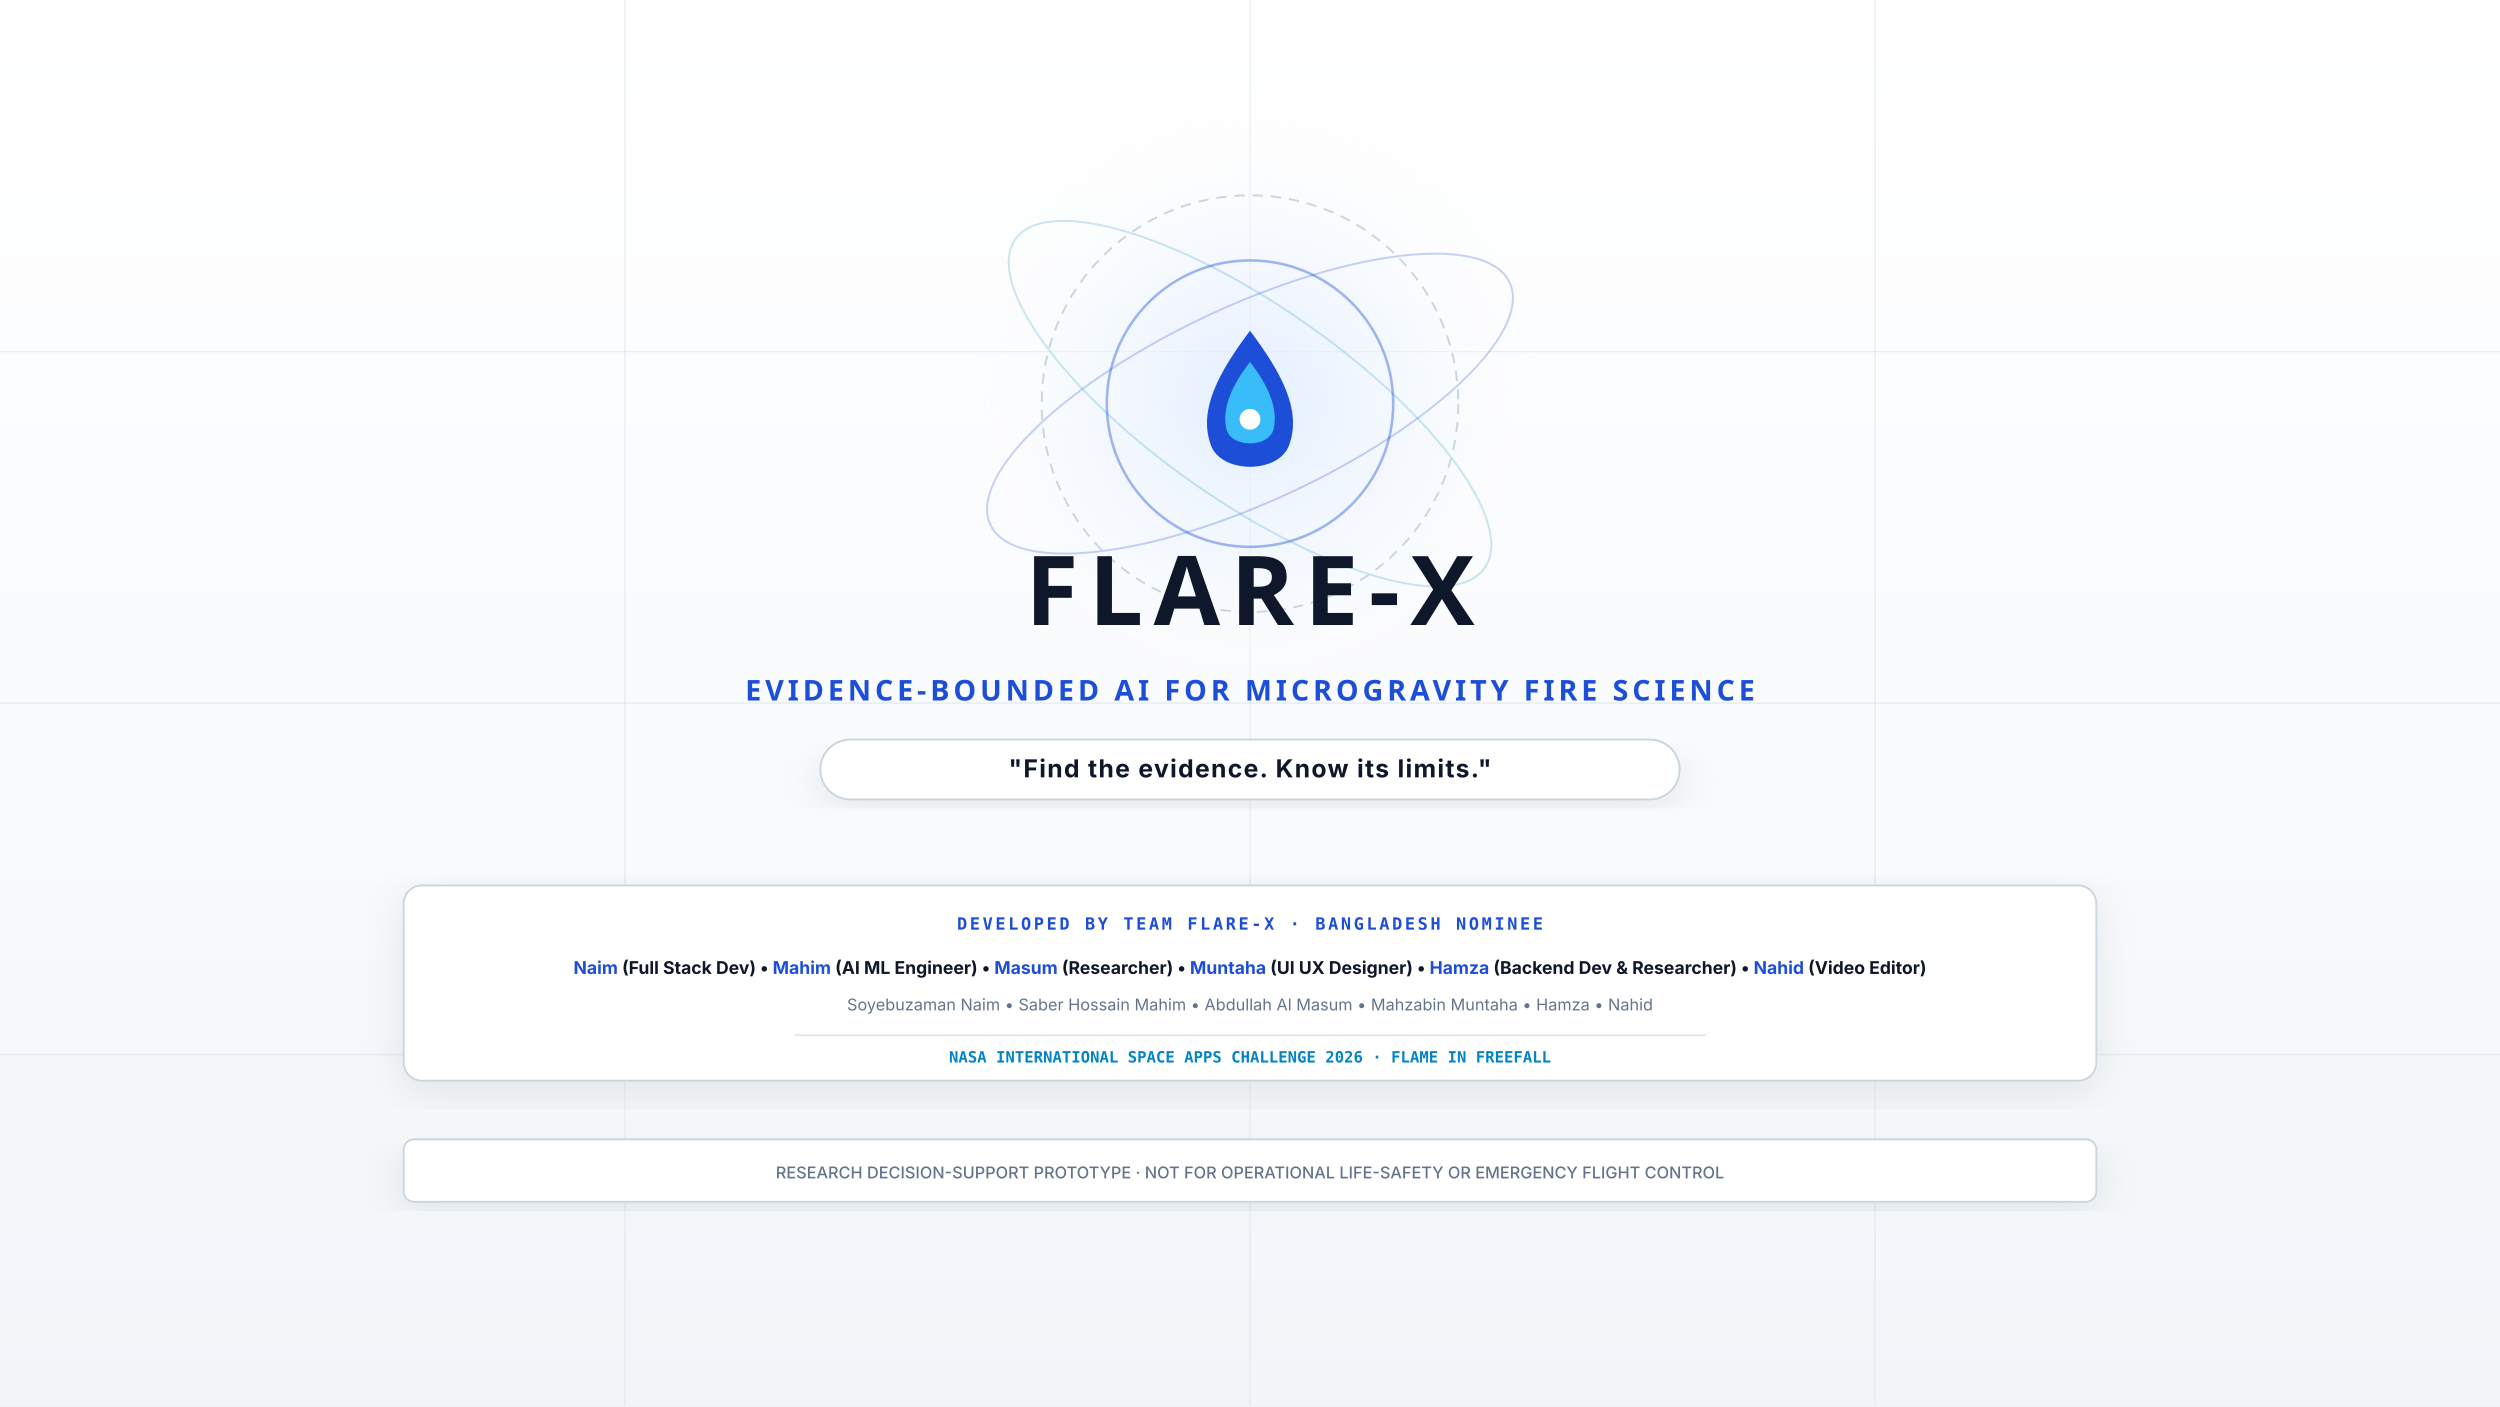
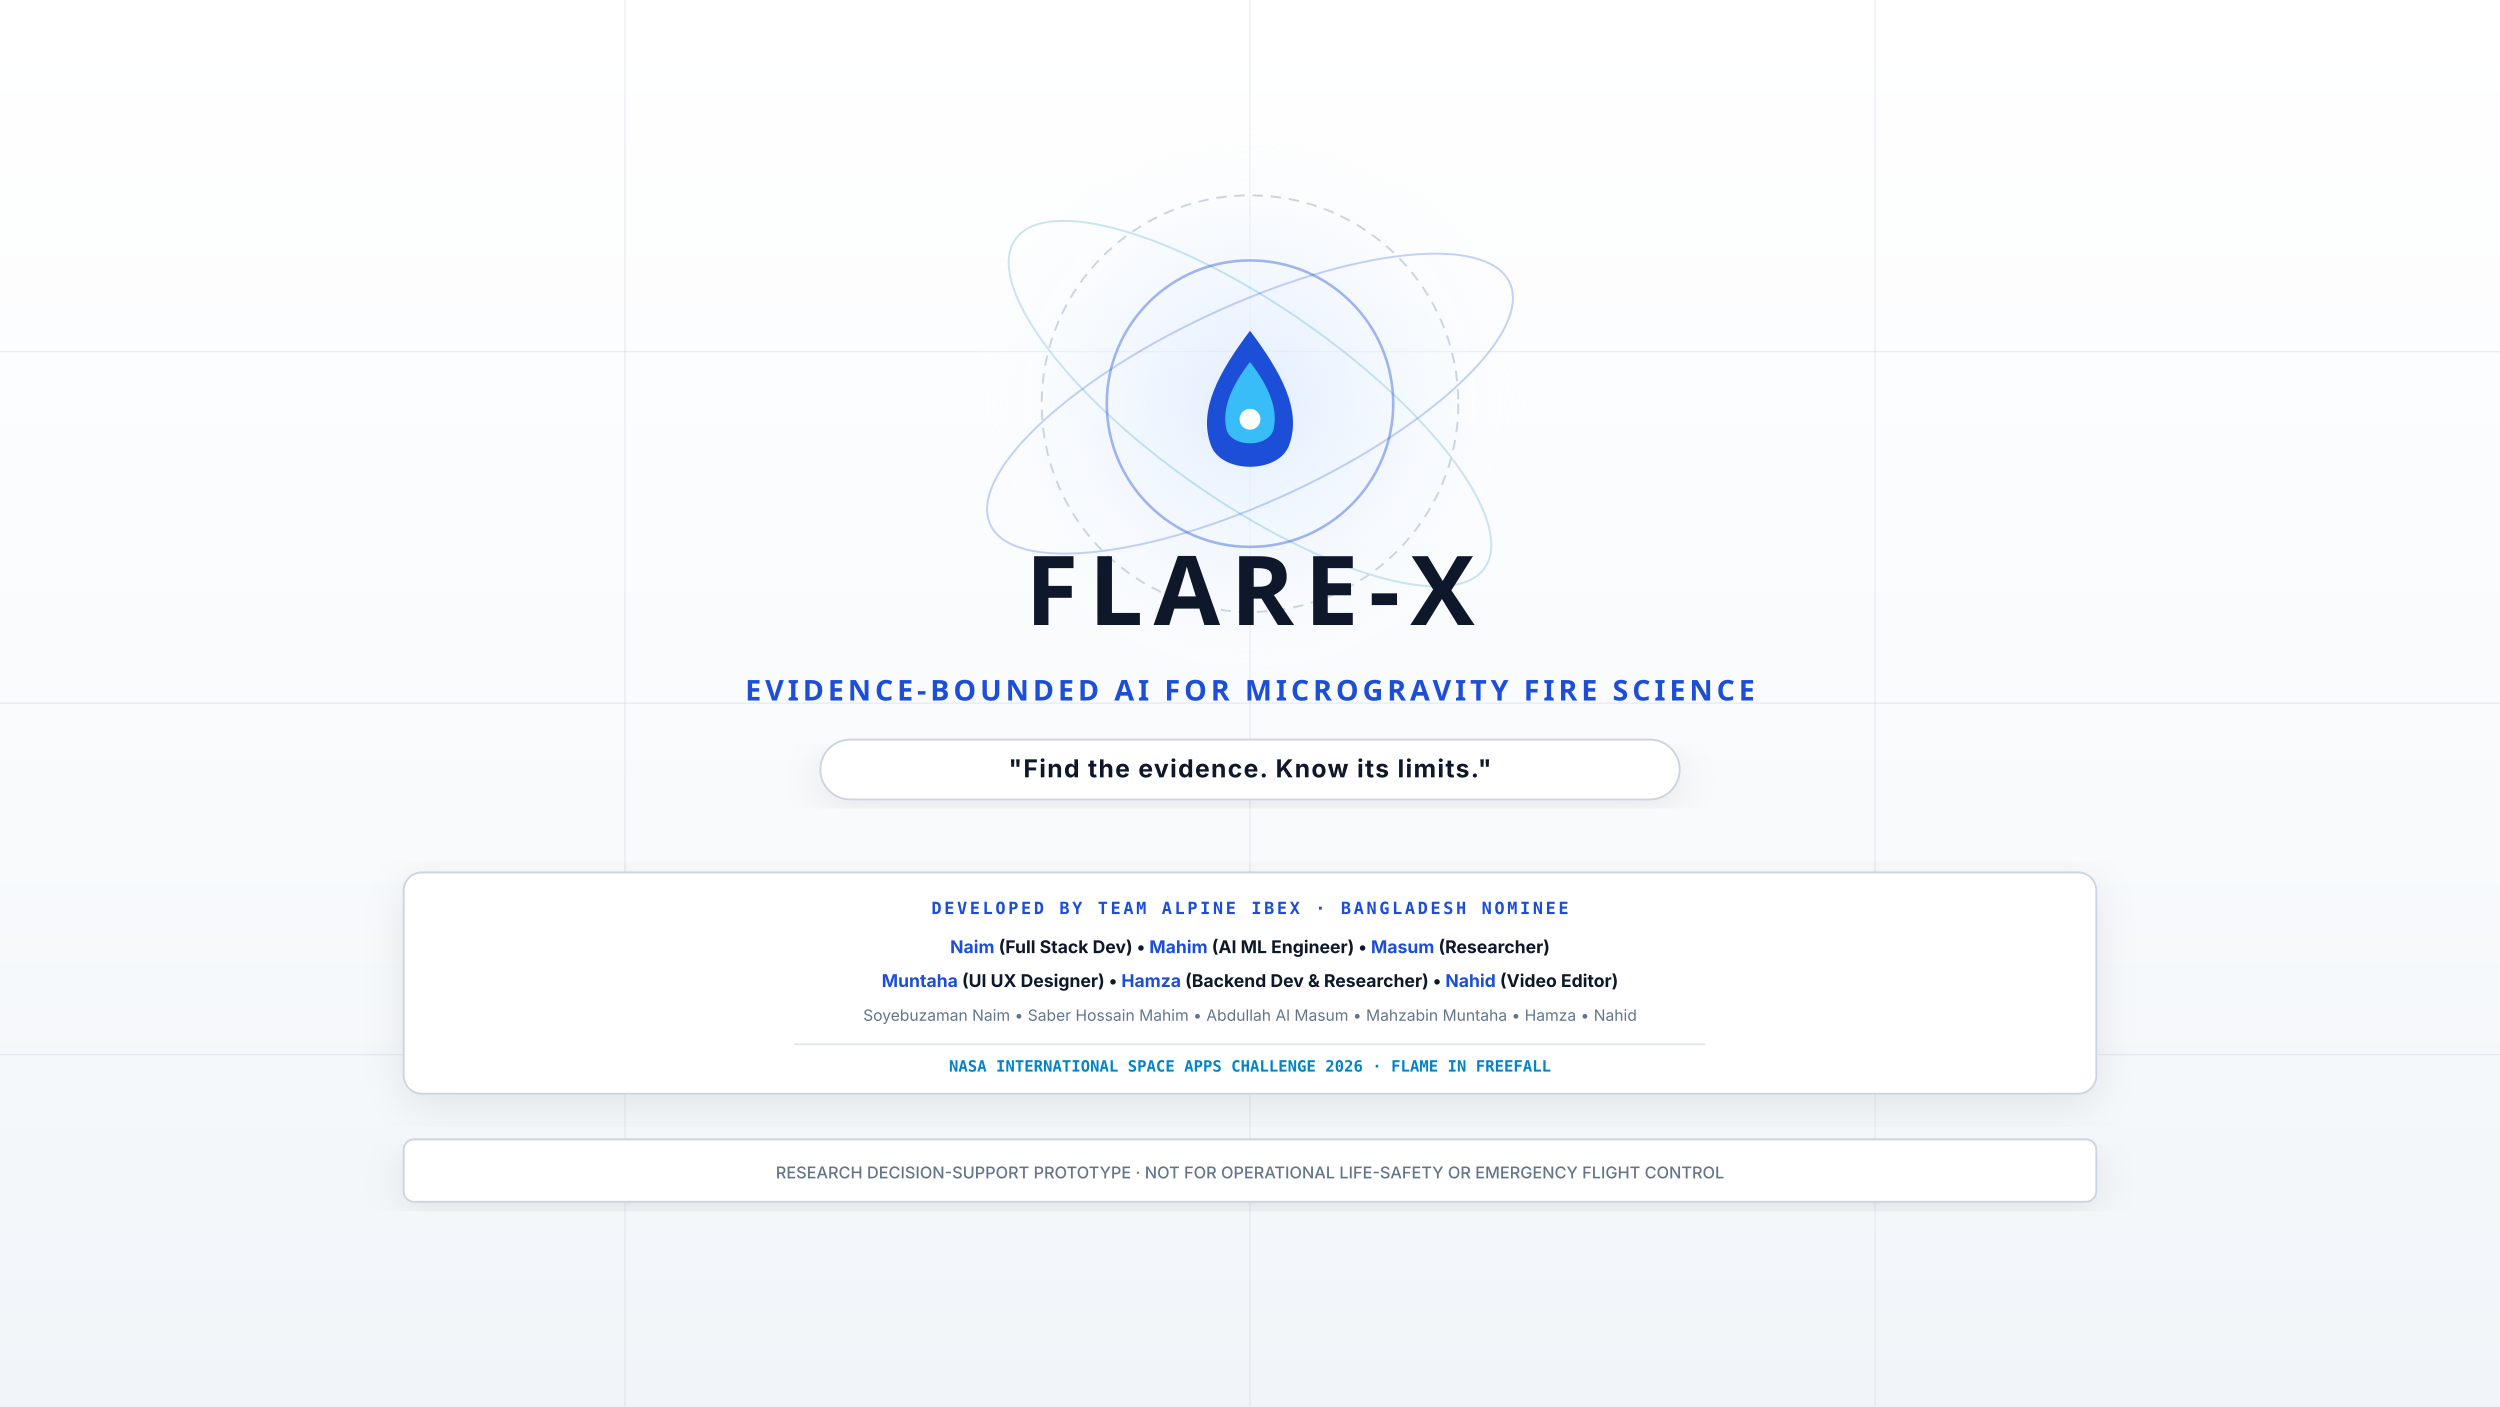
<svg xmlns="http://www.w3.org/2000/svg" viewBox="0 0 1920 1080" width="1920" height="1080">
  <defs>
    <linearGradient id="bgLabGrad" x1="0%" y1="0%" x2="0%" y2="100%">
      <stop offset="0%" stop-color="#ffffff" />
      <stop offset="60%" stop-color="#f8fafc" />
      <stop offset="100%" stop-color="#f1f5f9" />
    </linearGradient>
    <radialGradient id="emblemGlow" cx="50%" cy="50%" r="50%">
      <stop offset="0%" stop-color="#dbeafe" stop-opacity="0.8" />
      <stop offset="60%" stop-color="#eff6ff" stop-opacity="0.4" />
      <stop offset="100%" stop-color="#ffffff" stop-opacity="0" />
    </radialGradient>
    <filter id="cardShadow" x="-10%" y="-10%" width="120%" height="125%">
      <feDropShadow dx="0" dy="8" stdDeviation="16" flood-color="#0f172a" flood-opacity="0.08" />
    </filter>
  </defs>
  <rect width="1920" height="1080" fill="url(#bgLabGrad)" />
  <g stroke="#cbd5e1" stroke-opacity="0.4" stroke-width="1">
    <line x1="0" y1="270" x2="1920" y2="270" />
    <line x1="0" y1="540" x2="1920" y2="540" />
    <line x1="0" y1="810" x2="1920" y2="810" />
    <line x1="480" y1="0" x2="480" y2="1080" />
    <line x1="960" y1="0" x2="960" y2="1080" />
    <line x1="1440" y1="0" x2="1440" y2="1080" />
  </g>
  <g transform="translate(960, 310)">
    <circle r="230" fill="url(#emblemGlow)" />
    <ellipse rx="220" ry="75" fill="none" stroke="#1d4ed8" stroke-opacity="0.25" stroke-width="1.5" transform="rotate(-25)" />
    <ellipse rx="220" ry="75" fill="none" stroke="#0284c7" stroke-opacity="0.2" stroke-width="1.5" transform="rotate(35)" />
    <circle r="160" fill="none" stroke="#cbd5e1" stroke-width="1.5" stroke-dasharray="8 6" />
    <circle r="110" fill="none" stroke="#1d4ed8" stroke-opacity="0.4" stroke-width="2" />
    <path d="M 0,-56 C 24,-24 40,5 30,32 C 22,54 -22,54 -30,32 C -40,5 -24,-24 0,-56 Z" fill="#1d4ed8" />
    <path d="M 0,-32 C 14,-14 22,4 18,20 C 14,34 -14,34 -18,20 C -22,4 -14,-14 0,-32 Z" fill="#38bdf8" />
    <circle cx="0" cy="12" r="8" fill="#ffffff" />
  </g>
  <g transform="translate(960, 480)">
    <text x="0" y="0" font-family="'Orbitron', sans-serif" font-size="74" font-weight="900" fill="#0f172a" letter-spacing="8" text-anchor="middle">
      FLARE-X
    </text>
    <text x="0" y="58" font-family="'Orbitron', sans-serif" font-size="22" font-weight="900" fill="#1d4ed8" letter-spacing="3" text-anchor="middle">
      EVIDENCE-BOUNDED AI FOR MICROGRAVITY FIRE SCIENCE
    </text>
    <g transform="translate(0, 88)">
      <rect x="-330" y="0" width="660" height="46" rx="23" fill="#ffffff" stroke="#cbd5e1" stroke-width="1.5" filter="url(#cardShadow)" />
      <text x="0" y="29" font-family="'Inter', sans-serif" font-size="19" font-weight="700" fill="#0f172a" letter-spacing="1" text-anchor="middle">
        "Find the evidence. Know its limits."
      </text>
    </g>
  </g>
-   <g transform="translate(960, 680)">
-     <rect x="-650" y="0" width="1300" height="150" rx="14" fill="#ffffff" stroke="#cbd5e1" stroke-width="1.5" filter="url(#cardShadow)" />
-     <text x="0" y="34" font-family="'JetBrains Mono', monospace" font-size="13" font-weight="800" fill="#1d4ed8" letter-spacing="2" text-anchor="middle">
-       DEVELOPED BY TEAM FLARE-X · BANGLADESH NOMINEE
+   <g transform="translate(960, 670)">
+     <rect x="-650" y="0" width="1300" height="170" rx="14" fill="#ffffff" stroke="#cbd5e1" stroke-width="1.5" filter="url(#cardShadow)" />
+     <text x="0" y="32" font-family="'JetBrains Mono', monospace" font-size="13" font-weight="800" fill="#1d4ed8" letter-spacing="2" text-anchor="middle">
+       DEVELOPED BY TEAM ALPINE IBEX · BANGLADESH NOMINEE
    </text>
-     <g transform="translate(0, 68)" font-family="'Inter', sans-serif" font-size="13.5" text-anchor="middle">
+     <g transform="translate(0, 62)" font-family="'Inter', sans-serif" font-size="13.5" text-anchor="middle">
      <text x="0" y="0" fill="#0f172a" font-weight="700">
-         <tspan fill="#1d4ed8">Naim</tspan> (Full Stack Dev)  •  
-         <tspan fill="#1d4ed8">Mahim</tspan> (AI ML Engineer)  •  
-         <tspan fill="#1d4ed8">Masum</tspan> (Researcher)  •  
-         <tspan fill="#1d4ed8">Muntaha</tspan> (UI UX Designer)  •  
-         <tspan fill="#1d4ed8">Hamza</tspan> (Backend Dev &amp; Researcher)  •  
-         <tspan fill="#1d4ed8">Nahid</tspan> (Video Editor)
+         <tspan fill="#1d4ed8">Naim</tspan> (Full Stack Dev)   •   <tspan fill="#1d4ed8">Mahim</tspan> (AI ML Engineer)   •   <tspan fill="#1d4ed8">Masum</tspan> (Researcher)
      </text>
-       <text x="0" y="28" fill="#64748b" font-size="12.5">
+       <text x="0" y="26" fill="#0f172a" font-weight="700">
+         <tspan fill="#1d4ed8">Muntaha</tspan> (UI UX Designer)   •   <tspan fill="#1d4ed8">Hamza</tspan> (Backend Dev &amp; Researcher)   •   <tspan fill="#1d4ed8">Nahid</tspan> (Video Editor)
+       </text>
+       <text x="0" y="52" fill="#64748b" font-size="12">
        Soyebuzaman Naim  •  Saber Hossain Mahim  •  Abdullah Al Masum  •  Mahzabin Muntaha  •  Hamza  •  Nahid
      </text>
    </g>
-     <line x1="-350" y1="115" x2="350" y2="115" stroke="#e2e8f0" stroke-width="1.5" />
-     <text x="0" y="136" font-family="'JetBrains Mono', monospace" font-size="12" font-weight="700" fill="#0284c7" text-anchor="middle">
+     <line x1="-350" y1="132" x2="350" y2="132" stroke="#e2e8f0" stroke-width="1.5" />
+     <text x="0" y="153" font-family="'JetBrains Mono', monospace" font-size="12" font-weight="700" fill="#0284c7" text-anchor="middle">
      NASA INTERNATIONAL SPACE APPS CHALLENGE 2026 · FLAME IN FREEFALL
    </text>
  </g>
  <g transform="translate(960, 875)">
    <rect x="-650" y="0" width="1300" height="48" rx="8" fill="#ffffff" stroke="#cbd5e1" stroke-width="1.5" filter="url(#cardShadow)" />
    <text x="0" y="30" font-family="'Inter', sans-serif" font-size="12.5" font-weight="500" fill="#64748b" text-anchor="middle">
      RESEARCH DECISION-SUPPORT PROTOTYPE · NOT FOR OPERATIONAL LIFE-SAFETY OR EMERGENCY FLIGHT CONTROL
    </text>
  </g>
</svg>
